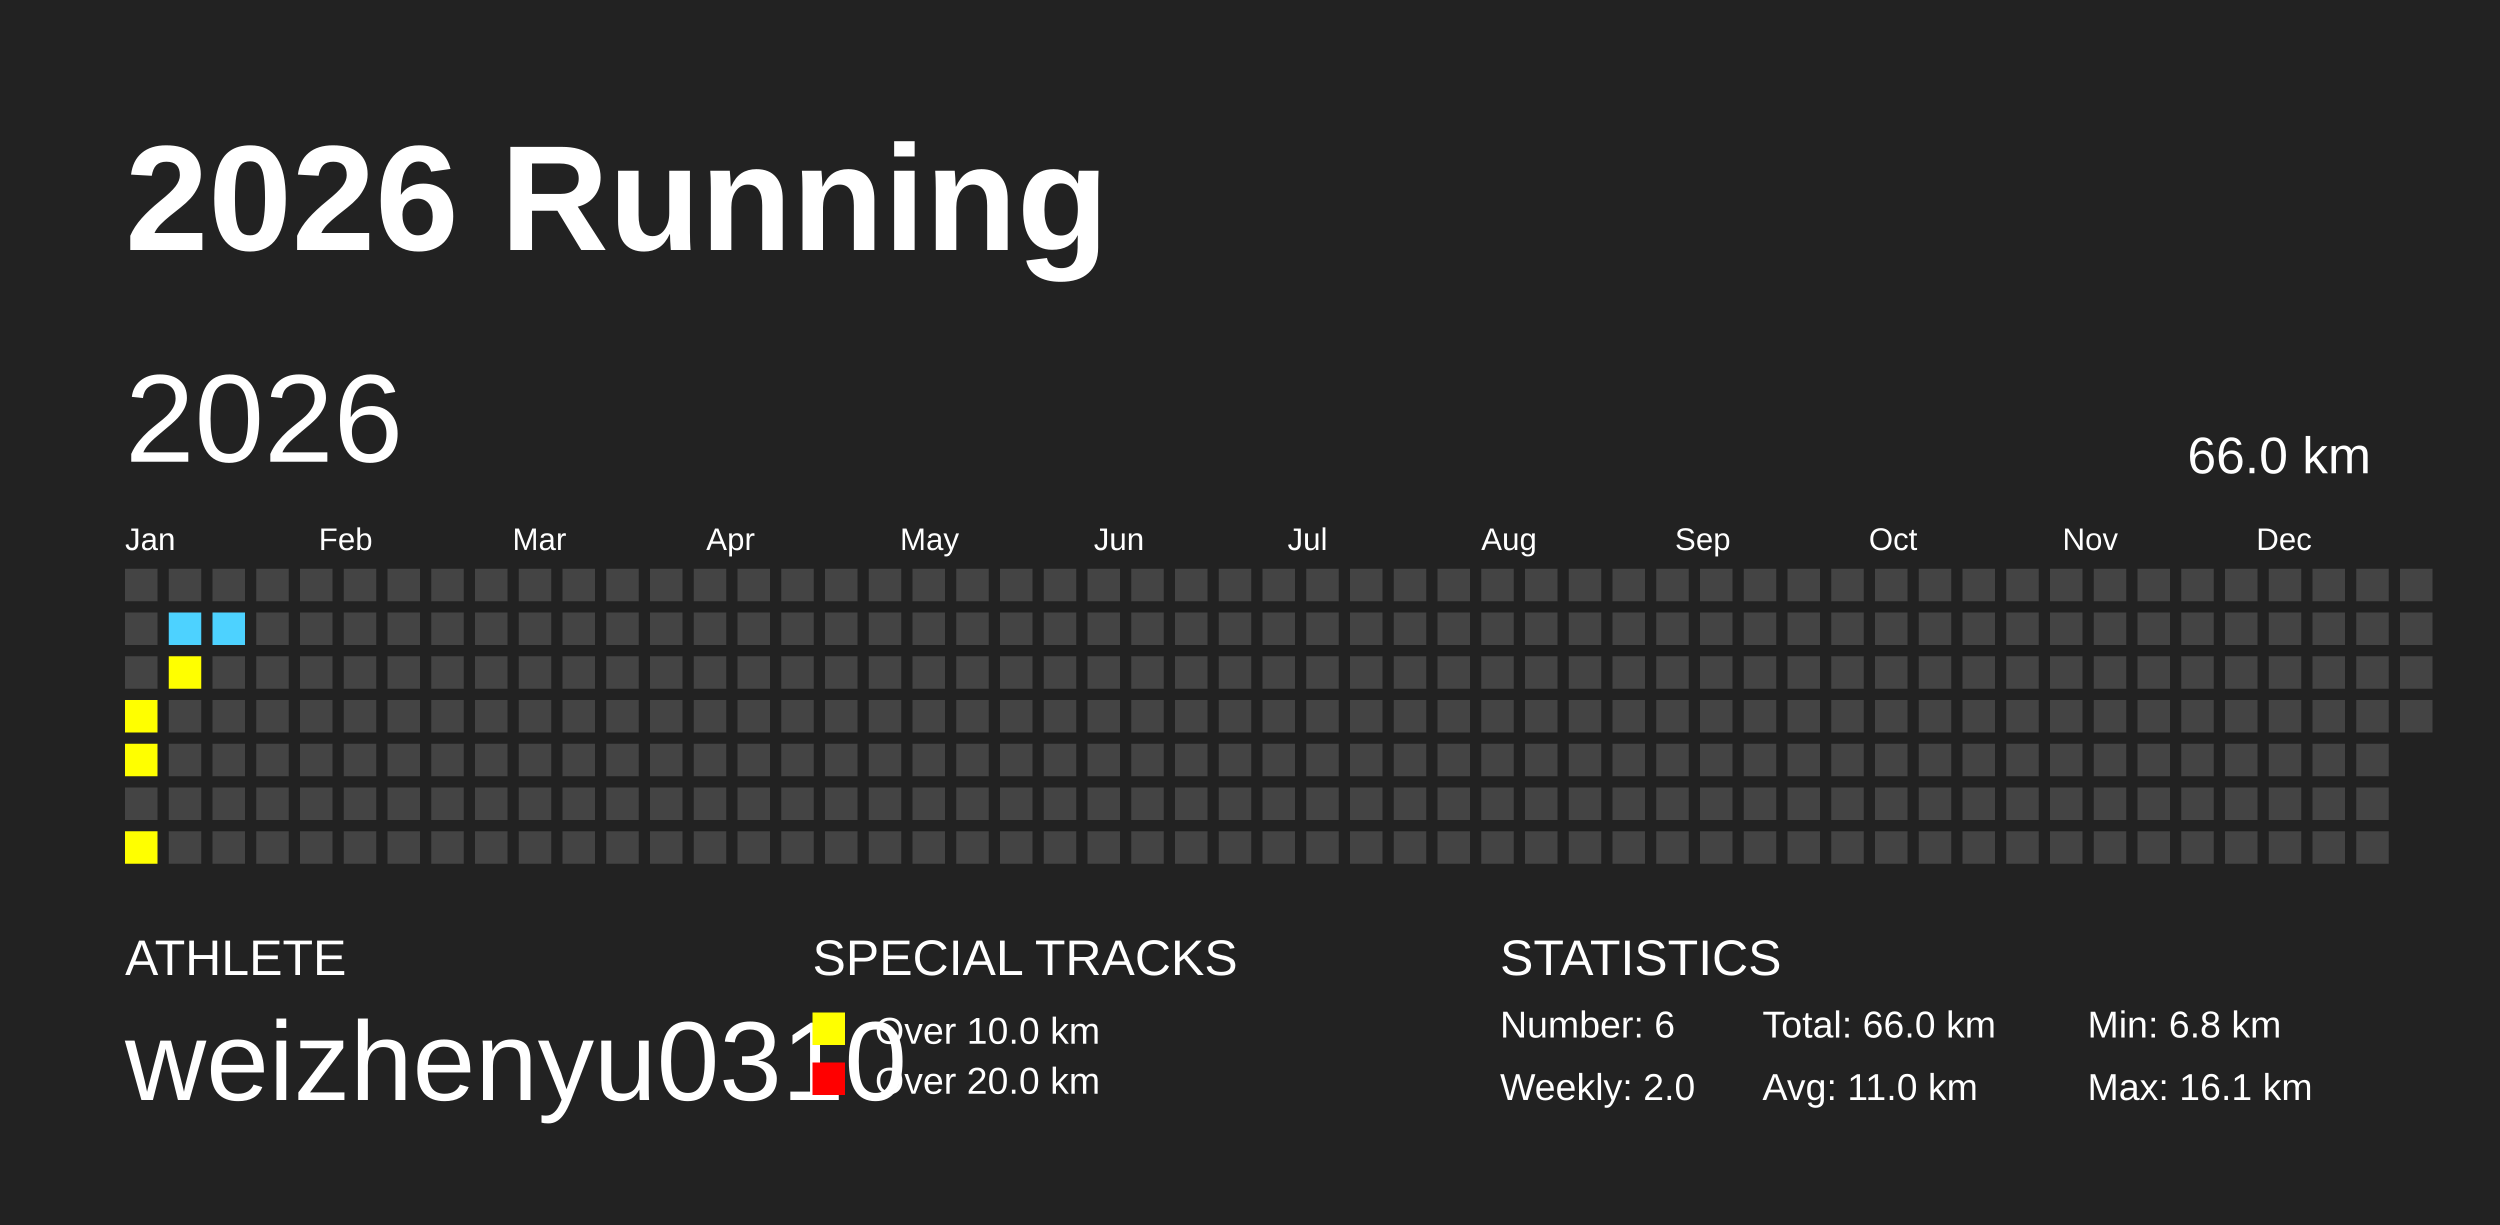
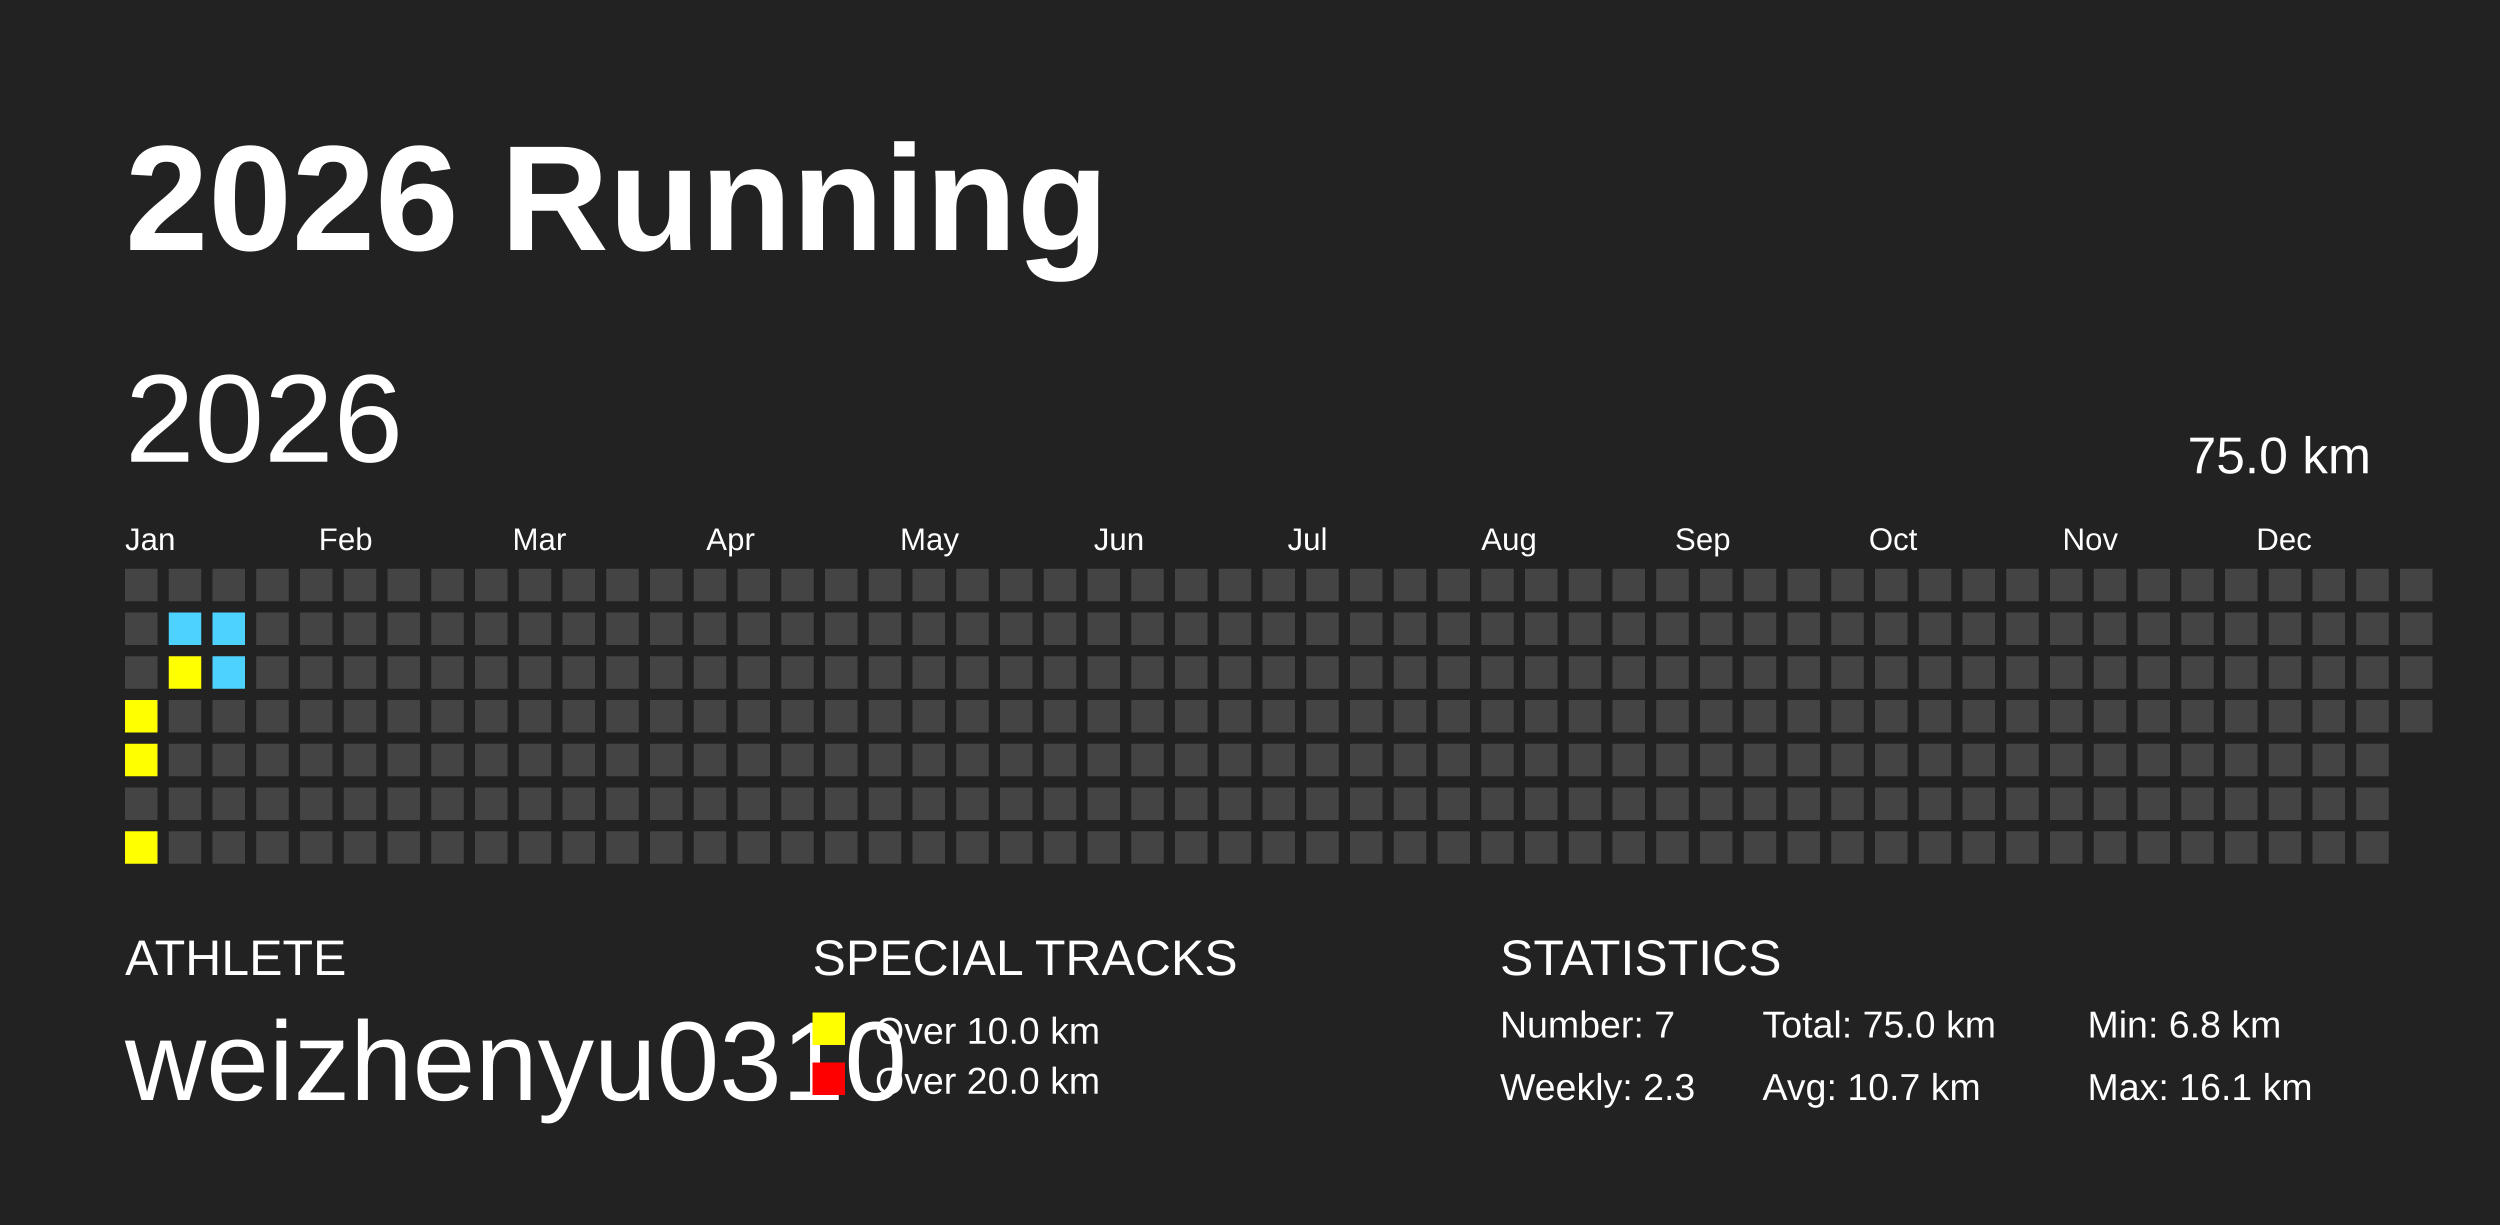
<svg xmlns="http://www.w3.org/2000/svg" baseProfile="full" height="98mm" version="1.1" viewBox="0,0,200,98" width="200mm">
  <defs />
  <rect fill="#222222" height="98" width="200" x="0" y="0" />
  <text fill="#FFFFFF" style="font-size:12px; font-family:Arial; font-weight:bold;" x="10" y="20">2026 Running</text>
  <text fill="#FFFFFF" style="font-size:4px; font-family:Arial" x="10" y="78">ATHLETE</text>
  <text fill="#FFFFFF" style="font-size:9px; font-family:Arial" x="10" y="88">weizhenyu0310</text>
  <text fill="#FFFFFF" style="font-size:4px; font-family:Arial" x="65" y="78">SPECIAL TRACKS</text>
  <rect fill="yellow" height="2.6" width="2.6" x="65" y="81" />
  <text fill="#FFFFFF" style="font-size:3px; font-family:Arial" x="70" y="83.5">Over 10.0 km</text>
  <rect fill="red" height="2.6" width="2.6" x="65" y="85" />
  <text fill="#FFFFFF" style="font-size:3px; font-family:Arial" x="70" y="87.5">Over 20.0 km</text>
  <text fill="#FFFFFF" style="font-size:4px; font-family:Arial" x="120" y="78">STATISTICS</text>
-   <text fill="#FFFFFF" style="font-size:3px; font-family:Arial" x="120" y="83">Number: 6</text>
-   <text fill="#FFFFFF" style="font-size:3px; font-family:Arial" x="120" y="88">Weekly: 2.0</text>
-   <text fill="#FFFFFF" style="font-size:3px; font-family:Arial" x="141" y="83">Total: 66.0 km</text>
-   <text fill="#FFFFFF" style="font-size:3px; font-family:Arial" x="141" y="88">Avg: 11.0 km</text>
+   <text fill="#FFFFFF" style="font-size:3px; font-family:Arial" x="120" y="83">Number: 7</text>
+   <text fill="#FFFFFF" style="font-size:3px; font-family:Arial" x="120" y="88">Weekly: 2.3</text>
+   <text fill="#FFFFFF" style="font-size:3px; font-family:Arial" x="141" y="83">Total: 75.0 km</text>
+   <text fill="#FFFFFF" style="font-size:3px; font-family:Arial" x="141" y="88">Avg: 10.7 km</text>
  <text fill="#FFFFFF" style="font-size:3px; font-family:Arial" x="167" y="83">Min: 6.8 km</text>
  <text fill="#FFFFFF" style="font-size:3px; font-family:Arial" x="167" y="88">Max: 16.1 km</text>
  <text dominant-baseline="hanging" fill="#FFFFFF" style="font-size:10.0px; font-family:Arial;" x="10" y="30">2026</text>
-   <text dominant-baseline="hanging" fill="#FFFFFF" style="font-size:4.125px; font-family:Arial;" x="175" y="35">66.0 km</text>
+   <text dominant-baseline="hanging" fill="#FFFFFF" style="font-size:4.125px; font-family:Arial;" x="175" y="35">75.0 km</text>
  <text fill="#FFFFFF" style="font-size:2.5px; font-family:Arial" x="10.0" y="44">Jan</text>
  <text fill="#FFFFFF" style="font-size:2.5px; font-family:Arial" x="25.5" y="44">Feb</text>
  <text fill="#FFFFFF" style="font-size:2.5px; font-family:Arial" x="41.0" y="44">Mar</text>
  <text fill="#FFFFFF" style="font-size:2.5px; font-family:Arial" x="56.5" y="44">Apr</text>
  <text fill="#FFFFFF" style="font-size:2.5px; font-family:Arial" x="72.0" y="44">May</text>
  <text fill="#FFFFFF" style="font-size:2.5px; font-family:Arial" x="87.5" y="44">Jun</text>
  <text fill="#FFFFFF" style="font-size:2.5px; font-family:Arial" x="103.0" y="44">Jul</text>
  <text fill="#FFFFFF" style="font-size:2.5px; font-family:Arial" x="118.5" y="44">Aug</text>
  <text fill="#FFFFFF" style="font-size:2.5px; font-family:Arial" x="134.0" y="44">Sep</text>
  <text fill="#FFFFFF" style="font-size:2.5px; font-family:Arial" x="149.5" y="44">Oct</text>
  <text fill="#FFFFFF" style="font-size:2.5px; font-family:Arial" x="165.0" y="44">Nov</text>
  <text fill="#FFFFFF" style="font-size:2.5px; font-family:Arial" x="180.5" y="44">Dec</text>
  <rect fill="#444444" height="2.6" width="2.6" x="10.0" y="45.5" />
  <rect fill="#444444" height="2.6" width="2.6" x="10.0" y="49.0" />
  <rect fill="#444444" height="2.6" width="2.6" x="10.0" y="52.5" />
  <rect fill="yellow" height="2.6" width="2.6" x="10.0" y="56.0" />
  <rect fill="yellow" height="2.6" width="2.6" x="10.0" y="59.5" />
  <rect fill="#444444" height="2.6" width="2.6" x="10.0" y="63.0" />
  <rect fill="yellow" height="2.6" width="2.6" x="10.0" y="66.5" />
  <rect fill="#444444" height="2.6" width="2.6" x="13.5" y="45.5" />
  <rect fill="#4DD2FF" height="2.6" width="2.6" x="13.5" y="49.0" />
  <rect fill="yellow" height="2.6" width="2.6" x="13.5" y="52.5" />
  <rect fill="#444444" height="2.6" width="2.6" x="13.5" y="56.0" />
  <rect fill="#444444" height="2.6" width="2.6" x="13.5" y="59.5" />
  <rect fill="#444444" height="2.6" width="2.6" x="13.5" y="63.0" />
  <rect fill="#444444" height="2.6" width="2.6" x="13.5" y="66.5" />
  <rect fill="#444444" height="2.6" width="2.6" x="17.0" y="45.5" />
  <rect fill="#4DD2FF" height="2.6" width="2.6" x="17.0" y="49.0" />
-   <rect fill="#444444" height="2.6" width="2.6" x="17.0" y="52.5" />
+   <rect fill="#4DD2FF" height="2.6" width="2.6" x="17.0" y="52.5" />
  <rect fill="#444444" height="2.6" width="2.6" x="17.0" y="56.0" />
  <rect fill="#444444" height="2.6" width="2.6" x="17.0" y="59.5" />
  <rect fill="#444444" height="2.6" width="2.6" x="17.0" y="63.0" />
  <rect fill="#444444" height="2.6" width="2.6" x="17.0" y="66.5" />
  <rect fill="#444444" height="2.6" width="2.6" x="20.5" y="45.5" />
  <rect fill="#444444" height="2.6" width="2.6" x="20.5" y="49.0" />
  <rect fill="#444444" height="2.6" width="2.6" x="20.5" y="52.5" />
  <rect fill="#444444" height="2.6" width="2.6" x="20.5" y="56.0" />
  <rect fill="#444444" height="2.6" width="2.6" x="20.5" y="59.5" />
  <rect fill="#444444" height="2.6" width="2.6" x="20.5" y="63.0" />
  <rect fill="#444444" height="2.6" width="2.6" x="20.5" y="66.5" />
  <rect fill="#444444" height="2.6" width="2.6" x="24.0" y="45.5" />
  <rect fill="#444444" height="2.6" width="2.6" x="24.0" y="49.0" />
  <rect fill="#444444" height="2.6" width="2.6" x="24.0" y="52.5" />
  <rect fill="#444444" height="2.6" width="2.6" x="24.0" y="56.0" />
  <rect fill="#444444" height="2.6" width="2.6" x="24.0" y="59.5" />
  <rect fill="#444444" height="2.6" width="2.6" x="24.0" y="63.0" />
  <rect fill="#444444" height="2.6" width="2.6" x="24.0" y="66.5" />
  <rect fill="#444444" height="2.6" width="2.6" x="27.5" y="45.5" />
  <rect fill="#444444" height="2.6" width="2.6" x="27.5" y="49.0" />
  <rect fill="#444444" height="2.6" width="2.6" x="27.5" y="52.5" />
  <rect fill="#444444" height="2.6" width="2.6" x="27.5" y="56.0" />
  <rect fill="#444444" height="2.6" width="2.6" x="27.5" y="59.5" />
  <rect fill="#444444" height="2.6" width="2.6" x="27.5" y="63.0" />
  <rect fill="#444444" height="2.6" width="2.6" x="27.5" y="66.5" />
  <rect fill="#444444" height="2.6" width="2.6" x="31.0" y="45.5" />
  <rect fill="#444444" height="2.6" width="2.6" x="31.0" y="49.0" />
  <rect fill="#444444" height="2.6" width="2.6" x="31.0" y="52.5" />
  <rect fill="#444444" height="2.6" width="2.6" x="31.0" y="56.0" />
  <rect fill="#444444" height="2.6" width="2.6" x="31.0" y="59.5" />
  <rect fill="#444444" height="2.6" width="2.6" x="31.0" y="63.0" />
  <rect fill="#444444" height="2.6" width="2.6" x="31.0" y="66.5" />
  <rect fill="#444444" height="2.6" width="2.6" x="34.5" y="45.5" />
  <rect fill="#444444" height="2.6" width="2.6" x="34.5" y="49.0" />
  <rect fill="#444444" height="2.6" width="2.6" x="34.5" y="52.5" />
  <rect fill="#444444" height="2.6" width="2.6" x="34.5" y="56.0" />
  <rect fill="#444444" height="2.6" width="2.6" x="34.5" y="59.5" />
  <rect fill="#444444" height="2.6" width="2.6" x="34.5" y="63.0" />
  <rect fill="#444444" height="2.6" width="2.6" x="34.5" y="66.5" />
  <rect fill="#444444" height="2.6" width="2.6" x="38.0" y="45.5" />
  <rect fill="#444444" height="2.6" width="2.6" x="38.0" y="49.0" />
  <rect fill="#444444" height="2.6" width="2.6" x="38.0" y="52.5" />
  <rect fill="#444444" height="2.6" width="2.6" x="38.0" y="56.0" />
  <rect fill="#444444" height="2.6" width="2.6" x="38.0" y="59.5" />
  <rect fill="#444444" height="2.6" width="2.6" x="38.0" y="63.0" />
  <rect fill="#444444" height="2.6" width="2.6" x="38.0" y="66.5" />
  <rect fill="#444444" height="2.6" width="2.6" x="41.5" y="45.5" />
  <rect fill="#444444" height="2.6" width="2.6" x="41.5" y="49.0" />
  <rect fill="#444444" height="2.6" width="2.6" x="41.5" y="52.5" />
  <rect fill="#444444" height="2.6" width="2.6" x="41.5" y="56.0" />
  <rect fill="#444444" height="2.6" width="2.6" x="41.5" y="59.5" />
  <rect fill="#444444" height="2.6" width="2.6" x="41.5" y="63.0" />
  <rect fill="#444444" height="2.6" width="2.6" x="41.5" y="66.5" />
  <rect fill="#444444" height="2.6" width="2.6" x="45.0" y="45.5" />
  <rect fill="#444444" height="2.6" width="2.6" x="45.0" y="49.0" />
  <rect fill="#444444" height="2.6" width="2.6" x="45.0" y="52.5" />
  <rect fill="#444444" height="2.6" width="2.6" x="45.0" y="56.0" />
  <rect fill="#444444" height="2.6" width="2.6" x="45.0" y="59.5" />
  <rect fill="#444444" height="2.6" width="2.6" x="45.0" y="63.0" />
  <rect fill="#444444" height="2.6" width="2.6" x="45.0" y="66.5" />
  <rect fill="#444444" height="2.6" width="2.6" x="48.5" y="45.5" />
  <rect fill="#444444" height="2.6" width="2.6" x="48.5" y="49.0" />
  <rect fill="#444444" height="2.6" width="2.6" x="48.5" y="52.5" />
  <rect fill="#444444" height="2.6" width="2.6" x="48.5" y="56.0" />
  <rect fill="#444444" height="2.6" width="2.6" x="48.5" y="59.5" />
  <rect fill="#444444" height="2.6" width="2.6" x="48.5" y="63.0" />
  <rect fill="#444444" height="2.6" width="2.6" x="48.5" y="66.5" />
  <rect fill="#444444" height="2.6" width="2.6" x="52.0" y="45.5" />
  <rect fill="#444444" height="2.6" width="2.6" x="52.0" y="49.0" />
  <rect fill="#444444" height="2.6" width="2.6" x="52.0" y="52.5" />
  <rect fill="#444444" height="2.6" width="2.6" x="52.0" y="56.0" />
  <rect fill="#444444" height="2.6" width="2.6" x="52.0" y="59.5" />
  <rect fill="#444444" height="2.6" width="2.6" x="52.0" y="63.0" />
  <rect fill="#444444" height="2.6" width="2.6" x="52.0" y="66.5" />
  <rect fill="#444444" height="2.6" width="2.6" x="55.5" y="45.5" />
  <rect fill="#444444" height="2.6" width="2.6" x="55.5" y="49.0" />
  <rect fill="#444444" height="2.6" width="2.6" x="55.5" y="52.5" />
  <rect fill="#444444" height="2.6" width="2.6" x="55.5" y="56.0" />
  <rect fill="#444444" height="2.6" width="2.6" x="55.5" y="59.5" />
  <rect fill="#444444" height="2.6" width="2.6" x="55.5" y="63.0" />
  <rect fill="#444444" height="2.6" width="2.6" x="55.5" y="66.5" />
  <rect fill="#444444" height="2.6" width="2.6" x="59.0" y="45.5" />
  <rect fill="#444444" height="2.6" width="2.6" x="59.0" y="49.0" />
  <rect fill="#444444" height="2.6" width="2.6" x="59.0" y="52.5" />
  <rect fill="#444444" height="2.6" width="2.6" x="59.0" y="56.0" />
  <rect fill="#444444" height="2.6" width="2.6" x="59.0" y="59.5" />
  <rect fill="#444444" height="2.6" width="2.6" x="59.0" y="63.0" />
  <rect fill="#444444" height="2.6" width="2.6" x="59.0" y="66.5" />
  <rect fill="#444444" height="2.6" width="2.6" x="62.5" y="45.5" />
  <rect fill="#444444" height="2.6" width="2.6" x="62.5" y="49.0" />
  <rect fill="#444444" height="2.6" width="2.6" x="62.5" y="52.5" />
  <rect fill="#444444" height="2.6" width="2.6" x="62.5" y="56.0" />
  <rect fill="#444444" height="2.6" width="2.6" x="62.5" y="59.5" />
  <rect fill="#444444" height="2.6" width="2.6" x="62.5" y="63.0" />
  <rect fill="#444444" height="2.6" width="2.6" x="62.5" y="66.5" />
  <rect fill="#444444" height="2.6" width="2.6" x="66.0" y="45.5" />
  <rect fill="#444444" height="2.6" width="2.6" x="66.0" y="49.0" />
  <rect fill="#444444" height="2.6" width="2.6" x="66.0" y="52.5" />
  <rect fill="#444444" height="2.6" width="2.6" x="66.0" y="56.0" />
  <rect fill="#444444" height="2.6" width="2.6" x="66.0" y="59.5" />
  <rect fill="#444444" height="2.6" width="2.6" x="66.0" y="63.0" />
  <rect fill="#444444" height="2.6" width="2.6" x="66.0" y="66.5" />
  <rect fill="#444444" height="2.6" width="2.6" x="69.5" y="45.5" />
  <rect fill="#444444" height="2.6" width="2.6" x="69.5" y="49.0" />
  <rect fill="#444444" height="2.6" width="2.6" x="69.5" y="52.5" />
  <rect fill="#444444" height="2.6" width="2.6" x="69.5" y="56.0" />
  <rect fill="#444444" height="2.6" width="2.6" x="69.5" y="59.5" />
  <rect fill="#444444" height="2.6" width="2.6" x="69.5" y="63.0" />
  <rect fill="#444444" height="2.6" width="2.6" x="69.5" y="66.5" />
  <rect fill="#444444" height="2.6" width="2.6" x="73.0" y="45.5" />
  <rect fill="#444444" height="2.6" width="2.6" x="73.0" y="49.0" />
  <rect fill="#444444" height="2.6" width="2.6" x="73.0" y="52.5" />
  <rect fill="#444444" height="2.6" width="2.6" x="73.0" y="56.0" />
  <rect fill="#444444" height="2.6" width="2.6" x="73.0" y="59.5" />
  <rect fill="#444444" height="2.6" width="2.6" x="73.0" y="63.0" />
  <rect fill="#444444" height="2.6" width="2.6" x="73.0" y="66.5" />
  <rect fill="#444444" height="2.6" width="2.6" x="76.5" y="45.5" />
  <rect fill="#444444" height="2.6" width="2.6" x="76.5" y="49.0" />
  <rect fill="#444444" height="2.6" width="2.6" x="76.5" y="52.5" />
  <rect fill="#444444" height="2.6" width="2.6" x="76.5" y="56.0" />
  <rect fill="#444444" height="2.6" width="2.6" x="76.5" y="59.5" />
  <rect fill="#444444" height="2.6" width="2.6" x="76.5" y="63.0" />
  <rect fill="#444444" height="2.6" width="2.6" x="76.5" y="66.5" />
  <rect fill="#444444" height="2.6" width="2.6" x="80.0" y="45.5" />
  <rect fill="#444444" height="2.6" width="2.6" x="80.0" y="49.0" />
  <rect fill="#444444" height="2.6" width="2.6" x="80.0" y="52.5" />
  <rect fill="#444444" height="2.6" width="2.6" x="80.0" y="56.0" />
  <rect fill="#444444" height="2.6" width="2.6" x="80.0" y="59.5" />
  <rect fill="#444444" height="2.6" width="2.6" x="80.0" y="63.0" />
  <rect fill="#444444" height="2.6" width="2.6" x="80.0" y="66.5" />
  <rect fill="#444444" height="2.6" width="2.6" x="83.5" y="45.5" />
  <rect fill="#444444" height="2.6" width="2.6" x="83.5" y="49.0" />
  <rect fill="#444444" height="2.6" width="2.6" x="83.5" y="52.5" />
  <rect fill="#444444" height="2.6" width="2.6" x="83.5" y="56.0" />
  <rect fill="#444444" height="2.6" width="2.6" x="83.5" y="59.5" />
  <rect fill="#444444" height="2.6" width="2.6" x="83.5" y="63.0" />
  <rect fill="#444444" height="2.6" width="2.6" x="83.5" y="66.5" />
  <rect fill="#444444" height="2.6" width="2.6" x="87.0" y="45.5" />
  <rect fill="#444444" height="2.6" width="2.6" x="87.0" y="49.0" />
  <rect fill="#444444" height="2.6" width="2.6" x="87.0" y="52.5" />
  <rect fill="#444444" height="2.6" width="2.6" x="87.0" y="56.0" />
  <rect fill="#444444" height="2.6" width="2.6" x="87.0" y="59.5" />
  <rect fill="#444444" height="2.6" width="2.6" x="87.0" y="63.0" />
  <rect fill="#444444" height="2.6" width="2.6" x="87.0" y="66.5" />
  <rect fill="#444444" height="2.6" width="2.6" x="90.5" y="45.5" />
  <rect fill="#444444" height="2.6" width="2.6" x="90.5" y="49.0" />
  <rect fill="#444444" height="2.6" width="2.6" x="90.5" y="52.5" />
  <rect fill="#444444" height="2.6" width="2.6" x="90.5" y="56.0" />
  <rect fill="#444444" height="2.6" width="2.6" x="90.5" y="59.5" />
  <rect fill="#444444" height="2.6" width="2.6" x="90.5" y="63.0" />
  <rect fill="#444444" height="2.6" width="2.6" x="90.5" y="66.5" />
  <rect fill="#444444" height="2.6" width="2.6" x="94.0" y="45.5" />
  <rect fill="#444444" height="2.6" width="2.6" x="94.0" y="49.0" />
  <rect fill="#444444" height="2.6" width="2.6" x="94.0" y="52.5" />
  <rect fill="#444444" height="2.6" width="2.6" x="94.0" y="56.0" />
  <rect fill="#444444" height="2.6" width="2.6" x="94.0" y="59.5" />
  <rect fill="#444444" height="2.6" width="2.6" x="94.0" y="63.0" />
  <rect fill="#444444" height="2.6" width="2.6" x="94.0" y="66.5" />
  <rect fill="#444444" height="2.6" width="2.6" x="97.5" y="45.5" />
  <rect fill="#444444" height="2.6" width="2.6" x="97.5" y="49.0" />
  <rect fill="#444444" height="2.6" width="2.6" x="97.5" y="52.5" />
  <rect fill="#444444" height="2.6" width="2.6" x="97.5" y="56.0" />
  <rect fill="#444444" height="2.6" width="2.6" x="97.5" y="59.5" />
  <rect fill="#444444" height="2.6" width="2.6" x="97.5" y="63.0" />
  <rect fill="#444444" height="2.6" width="2.6" x="97.5" y="66.5" />
  <rect fill="#444444" height="2.6" width="2.6" x="101.0" y="45.5" />
  <rect fill="#444444" height="2.6" width="2.6" x="101.0" y="49.0" />
  <rect fill="#444444" height="2.6" width="2.6" x="101.0" y="52.5" />
  <rect fill="#444444" height="2.6" width="2.6" x="101.0" y="56.0" />
  <rect fill="#444444" height="2.6" width="2.6" x="101.0" y="59.5" />
  <rect fill="#444444" height="2.6" width="2.6" x="101.0" y="63.0" />
  <rect fill="#444444" height="2.6" width="2.6" x="101.0" y="66.5" />
  <rect fill="#444444" height="2.6" width="2.6" x="104.5" y="45.5" />
  <rect fill="#444444" height="2.6" width="2.6" x="104.5" y="49.0" />
  <rect fill="#444444" height="2.6" width="2.6" x="104.5" y="52.5" />
  <rect fill="#444444" height="2.6" width="2.6" x="104.5" y="56.0" />
  <rect fill="#444444" height="2.6" width="2.6" x="104.5" y="59.5" />
  <rect fill="#444444" height="2.6" width="2.6" x="104.5" y="63.0" />
  <rect fill="#444444" height="2.6" width="2.6" x="104.5" y="66.5" />
  <rect fill="#444444" height="2.6" width="2.6" x="108.0" y="45.5" />
  <rect fill="#444444" height="2.6" width="2.6" x="108.0" y="49.0" />
  <rect fill="#444444" height="2.6" width="2.6" x="108.0" y="52.5" />
  <rect fill="#444444" height="2.6" width="2.6" x="108.0" y="56.0" />
  <rect fill="#444444" height="2.6" width="2.6" x="108.0" y="59.5" />
  <rect fill="#444444" height="2.6" width="2.6" x="108.0" y="63.0" />
  <rect fill="#444444" height="2.6" width="2.6" x="108.0" y="66.5" />
  <rect fill="#444444" height="2.6" width="2.6" x="111.5" y="45.5" />
  <rect fill="#444444" height="2.6" width="2.6" x="111.5" y="49.0" />
  <rect fill="#444444" height="2.6" width="2.6" x="111.5" y="52.5" />
  <rect fill="#444444" height="2.6" width="2.6" x="111.5" y="56.0" />
  <rect fill="#444444" height="2.6" width="2.6" x="111.5" y="59.5" />
  <rect fill="#444444" height="2.6" width="2.6" x="111.5" y="63.0" />
  <rect fill="#444444" height="2.6" width="2.6" x="111.5" y="66.5" />
  <rect fill="#444444" height="2.6" width="2.6" x="115.0" y="45.5" />
  <rect fill="#444444" height="2.6" width="2.6" x="115.0" y="49.0" />
  <rect fill="#444444" height="2.6" width="2.6" x="115.0" y="52.5" />
  <rect fill="#444444" height="2.6" width="2.6" x="115.0" y="56.0" />
  <rect fill="#444444" height="2.6" width="2.6" x="115.0" y="59.5" />
  <rect fill="#444444" height="2.6" width="2.6" x="115.0" y="63.0" />
  <rect fill="#444444" height="2.6" width="2.6" x="115.0" y="66.5" />
  <rect fill="#444444" height="2.6" width="2.6" x="118.5" y="45.5" />
  <rect fill="#444444" height="2.6" width="2.6" x="118.5" y="49.0" />
  <rect fill="#444444" height="2.6" width="2.6" x="118.5" y="52.5" />
  <rect fill="#444444" height="2.6" width="2.6" x="118.5" y="56.0" />
  <rect fill="#444444" height="2.6" width="2.6" x="118.5" y="59.5" />
  <rect fill="#444444" height="2.6" width="2.6" x="118.5" y="63.0" />
  <rect fill="#444444" height="2.6" width="2.6" x="118.5" y="66.5" />
  <rect fill="#444444" height="2.6" width="2.6" x="122.0" y="45.5" />
  <rect fill="#444444" height="2.6" width="2.6" x="122.0" y="49.0" />
  <rect fill="#444444" height="2.6" width="2.6" x="122.0" y="52.5" />
  <rect fill="#444444" height="2.6" width="2.6" x="122.0" y="56.0" />
  <rect fill="#444444" height="2.6" width="2.6" x="122.0" y="59.5" />
  <rect fill="#444444" height="2.6" width="2.6" x="122.0" y="63.0" />
  <rect fill="#444444" height="2.6" width="2.6" x="122.0" y="66.5" />
  <rect fill="#444444" height="2.6" width="2.6" x="125.5" y="45.5" />
  <rect fill="#444444" height="2.6" width="2.6" x="125.5" y="49.0" />
  <rect fill="#444444" height="2.6" width="2.6" x="125.5" y="52.5" />
  <rect fill="#444444" height="2.6" width="2.6" x="125.5" y="56.0" />
  <rect fill="#444444" height="2.6" width="2.6" x="125.5" y="59.5" />
  <rect fill="#444444" height="2.6" width="2.6" x="125.5" y="63.0" />
  <rect fill="#444444" height="2.6" width="2.6" x="125.5" y="66.5" />
  <rect fill="#444444" height="2.6" width="2.6" x="129.0" y="45.5" />
  <rect fill="#444444" height="2.6" width="2.6" x="129.0" y="49.0" />
  <rect fill="#444444" height="2.6" width="2.6" x="129.0" y="52.5" />
  <rect fill="#444444" height="2.6" width="2.6" x="129.0" y="56.0" />
  <rect fill="#444444" height="2.6" width="2.6" x="129.0" y="59.5" />
  <rect fill="#444444" height="2.6" width="2.6" x="129.0" y="63.0" />
  <rect fill="#444444" height="2.6" width="2.6" x="129.0" y="66.5" />
  <rect fill="#444444" height="2.6" width="2.6" x="132.5" y="45.5" />
  <rect fill="#444444" height="2.6" width="2.6" x="132.5" y="49.0" />
  <rect fill="#444444" height="2.6" width="2.6" x="132.5" y="52.5" />
  <rect fill="#444444" height="2.6" width="2.6" x="132.5" y="56.0" />
  <rect fill="#444444" height="2.6" width="2.6" x="132.5" y="59.5" />
  <rect fill="#444444" height="2.6" width="2.6" x="132.5" y="63.0" />
  <rect fill="#444444" height="2.6" width="2.6" x="132.5" y="66.5" />
  <rect fill="#444444" height="2.6" width="2.6" x="136.0" y="45.5" />
  <rect fill="#444444" height="2.6" width="2.6" x="136.0" y="49.0" />
  <rect fill="#444444" height="2.6" width="2.6" x="136.0" y="52.5" />
  <rect fill="#444444" height="2.6" width="2.6" x="136.0" y="56.0" />
  <rect fill="#444444" height="2.6" width="2.6" x="136.0" y="59.5" />
  <rect fill="#444444" height="2.6" width="2.6" x="136.0" y="63.0" />
  <rect fill="#444444" height="2.6" width="2.6" x="136.0" y="66.5" />
  <rect fill="#444444" height="2.6" width="2.6" x="139.5" y="45.5" />
  <rect fill="#444444" height="2.6" width="2.6" x="139.5" y="49.0" />
  <rect fill="#444444" height="2.6" width="2.6" x="139.5" y="52.5" />
  <rect fill="#444444" height="2.6" width="2.6" x="139.5" y="56.0" />
  <rect fill="#444444" height="2.6" width="2.6" x="139.5" y="59.5" />
  <rect fill="#444444" height="2.6" width="2.6" x="139.5" y="63.0" />
  <rect fill="#444444" height="2.6" width="2.6" x="139.5" y="66.5" />
  <rect fill="#444444" height="2.6" width="2.6" x="143.0" y="45.5" />
  <rect fill="#444444" height="2.6" width="2.6" x="143.0" y="49.0" />
  <rect fill="#444444" height="2.6" width="2.6" x="143.0" y="52.5" />
  <rect fill="#444444" height="2.6" width="2.6" x="143.0" y="56.0" />
  <rect fill="#444444" height="2.6" width="2.6" x="143.0" y="59.5" />
  <rect fill="#444444" height="2.6" width="2.6" x="143.0" y="63.0" />
  <rect fill="#444444" height="2.6" width="2.6" x="143.0" y="66.5" />
  <rect fill="#444444" height="2.6" width="2.6" x="146.5" y="45.5" />
  <rect fill="#444444" height="2.6" width="2.6" x="146.5" y="49.0" />
  <rect fill="#444444" height="2.6" width="2.6" x="146.5" y="52.5" />
  <rect fill="#444444" height="2.6" width="2.6" x="146.5" y="56.0" />
  <rect fill="#444444" height="2.6" width="2.6" x="146.5" y="59.5" />
  <rect fill="#444444" height="2.6" width="2.6" x="146.5" y="63.0" />
  <rect fill="#444444" height="2.6" width="2.6" x="146.5" y="66.5" />
  <rect fill="#444444" height="2.6" width="2.6" x="150.0" y="45.5" />
  <rect fill="#444444" height="2.6" width="2.6" x="150.0" y="49.0" />
  <rect fill="#444444" height="2.6" width="2.6" x="150.0" y="52.5" />
  <rect fill="#444444" height="2.6" width="2.6" x="150.0" y="56.0" />
  <rect fill="#444444" height="2.6" width="2.6" x="150.0" y="59.5" />
  <rect fill="#444444" height="2.6" width="2.6" x="150.0" y="63.0" />
  <rect fill="#444444" height="2.6" width="2.6" x="150.0" y="66.5" />
  <rect fill="#444444" height="2.6" width="2.6" x="153.5" y="45.5" />
  <rect fill="#444444" height="2.6" width="2.6" x="153.5" y="49.0" />
  <rect fill="#444444" height="2.6" width="2.6" x="153.5" y="52.5" />
  <rect fill="#444444" height="2.6" width="2.6" x="153.5" y="56.0" />
  <rect fill="#444444" height="2.6" width="2.6" x="153.5" y="59.5" />
  <rect fill="#444444" height="2.6" width="2.6" x="153.5" y="63.0" />
  <rect fill="#444444" height="2.6" width="2.6" x="153.5" y="66.5" />
  <rect fill="#444444" height="2.6" width="2.6" x="157.0" y="45.5" />
  <rect fill="#444444" height="2.6" width="2.6" x="157.0" y="49.0" />
  <rect fill="#444444" height="2.6" width="2.6" x="157.0" y="52.5" />
  <rect fill="#444444" height="2.6" width="2.6" x="157.0" y="56.0" />
  <rect fill="#444444" height="2.6" width="2.6" x="157.0" y="59.5" />
  <rect fill="#444444" height="2.6" width="2.6" x="157.0" y="63.0" />
  <rect fill="#444444" height="2.6" width="2.6" x="157.0" y="66.5" />
  <rect fill="#444444" height="2.6" width="2.6" x="160.5" y="45.5" />
  <rect fill="#444444" height="2.6" width="2.6" x="160.5" y="49.0" />
  <rect fill="#444444" height="2.6" width="2.6" x="160.5" y="52.5" />
  <rect fill="#444444" height="2.6" width="2.6" x="160.5" y="56.0" />
  <rect fill="#444444" height="2.6" width="2.6" x="160.5" y="59.5" />
  <rect fill="#444444" height="2.6" width="2.6" x="160.5" y="63.0" />
  <rect fill="#444444" height="2.6" width="2.6" x="160.5" y="66.5" />
  <rect fill="#444444" height="2.6" width="2.6" x="164.0" y="45.5" />
  <rect fill="#444444" height="2.6" width="2.6" x="164.0" y="49.0" />
  <rect fill="#444444" height="2.6" width="2.6" x="164.0" y="52.5" />
  <rect fill="#444444" height="2.6" width="2.6" x="164.0" y="56.0" />
  <rect fill="#444444" height="2.6" width="2.6" x="164.0" y="59.5" />
  <rect fill="#444444" height="2.6" width="2.6" x="164.0" y="63.0" />
  <rect fill="#444444" height="2.6" width="2.6" x="164.0" y="66.5" />
  <rect fill="#444444" height="2.6" width="2.6" x="167.5" y="45.5" />
  <rect fill="#444444" height="2.6" width="2.6" x="167.5" y="49.0" />
  <rect fill="#444444" height="2.6" width="2.6" x="167.5" y="52.5" />
  <rect fill="#444444" height="2.6" width="2.6" x="167.5" y="56.0" />
  <rect fill="#444444" height="2.6" width="2.6" x="167.5" y="59.5" />
  <rect fill="#444444" height="2.6" width="2.6" x="167.5" y="63.0" />
  <rect fill="#444444" height="2.6" width="2.6" x="167.5" y="66.5" />
  <rect fill="#444444" height="2.6" width="2.6" x="171.0" y="45.5" />
  <rect fill="#444444" height="2.6" width="2.6" x="171.0" y="49.0" />
  <rect fill="#444444" height="2.6" width="2.6" x="171.0" y="52.5" />
  <rect fill="#444444" height="2.6" width="2.6" x="171.0" y="56.0" />
  <rect fill="#444444" height="2.6" width="2.6" x="171.0" y="59.5" />
  <rect fill="#444444" height="2.6" width="2.6" x="171.0" y="63.0" />
  <rect fill="#444444" height="2.6" width="2.6" x="171.0" y="66.5" />
  <rect fill="#444444" height="2.6" width="2.6" x="174.5" y="45.5" />
  <rect fill="#444444" height="2.6" width="2.6" x="174.5" y="49.0" />
  <rect fill="#444444" height="2.6" width="2.6" x="174.5" y="52.5" />
  <rect fill="#444444" height="2.6" width="2.6" x="174.5" y="56.0" />
  <rect fill="#444444" height="2.6" width="2.6" x="174.5" y="59.5" />
  <rect fill="#444444" height="2.6" width="2.6" x="174.5" y="63.0" />
  <rect fill="#444444" height="2.6" width="2.6" x="174.5" y="66.5" />
  <rect fill="#444444" height="2.6" width="2.6" x="178.0" y="45.5" />
  <rect fill="#444444" height="2.6" width="2.6" x="178.0" y="49.0" />
  <rect fill="#444444" height="2.6" width="2.6" x="178.0" y="52.5" />
  <rect fill="#444444" height="2.6" width="2.6" x="178.0" y="56.0" />
  <rect fill="#444444" height="2.6" width="2.6" x="178.0" y="59.5" />
  <rect fill="#444444" height="2.6" width="2.6" x="178.0" y="63.0" />
  <rect fill="#444444" height="2.6" width="2.6" x="178.0" y="66.5" />
  <rect fill="#444444" height="2.6" width="2.6" x="181.5" y="45.5" />
  <rect fill="#444444" height="2.6" width="2.6" x="181.5" y="49.0" />
  <rect fill="#444444" height="2.6" width="2.6" x="181.5" y="52.5" />
  <rect fill="#444444" height="2.6" width="2.6" x="181.5" y="56.0" />
  <rect fill="#444444" height="2.6" width="2.6" x="181.5" y="59.5" />
  <rect fill="#444444" height="2.6" width="2.6" x="181.5" y="63.0" />
  <rect fill="#444444" height="2.6" width="2.6" x="181.5" y="66.5" />
  <rect fill="#444444" height="2.6" width="2.6" x="185.0" y="45.5" />
  <rect fill="#444444" height="2.6" width="2.6" x="185.0" y="49.0" />
  <rect fill="#444444" height="2.6" width="2.6" x="185.0" y="52.5" />
  <rect fill="#444444" height="2.6" width="2.6" x="185.0" y="56.0" />
  <rect fill="#444444" height="2.6" width="2.6" x="185.0" y="59.5" />
  <rect fill="#444444" height="2.6" width="2.6" x="185.0" y="63.0" />
  <rect fill="#444444" height="2.6" width="2.6" x="185.0" y="66.5" />
  <rect fill="#444444" height="2.6" width="2.6" x="188.5" y="45.5" />
  <rect fill="#444444" height="2.6" width="2.6" x="188.5" y="49.0" />
  <rect fill="#444444" height="2.6" width="2.6" x="188.5" y="52.5" />
  <rect fill="#444444" height="2.6" width="2.6" x="188.5" y="56.0" />
  <rect fill="#444444" height="2.6" width="2.6" x="188.5" y="59.5" />
  <rect fill="#444444" height="2.6" width="2.6" x="188.5" y="63.0" />
  <rect fill="#444444" height="2.6" width="2.6" x="188.5" y="66.5" />
  <rect fill="#444444" height="2.6" width="2.6" x="192.0" y="45.5" />
  <rect fill="#444444" height="2.6" width="2.6" x="192.0" y="49.0" />
  <rect fill="#444444" height="2.6" width="2.6" x="192.0" y="52.5" />
  <rect fill="#444444" height="2.6" width="2.6" x="192.0" y="56.0" />
</svg>
